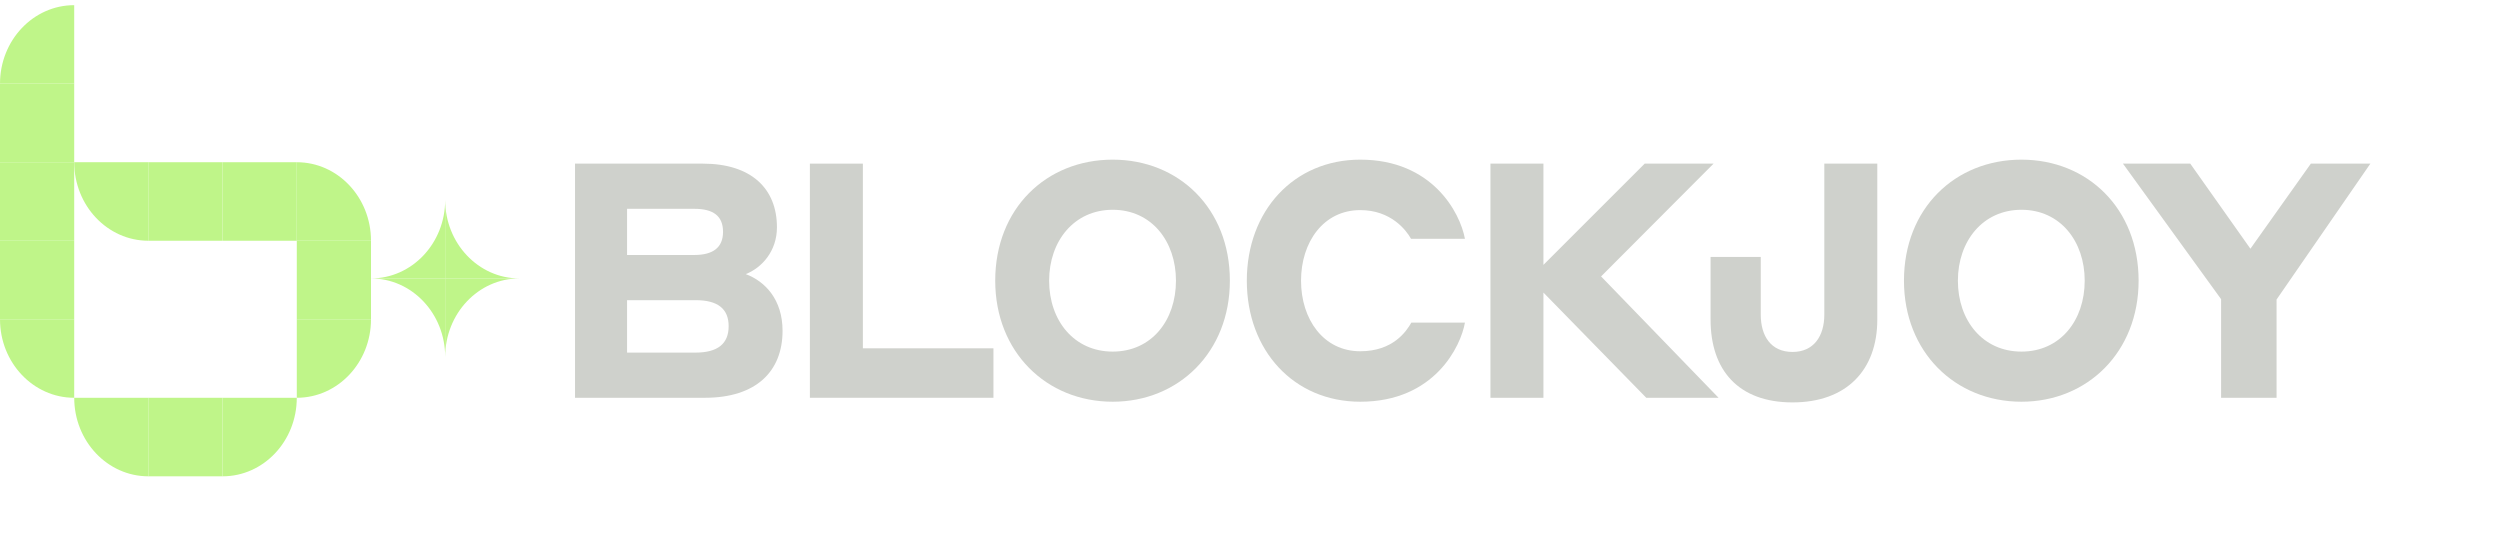
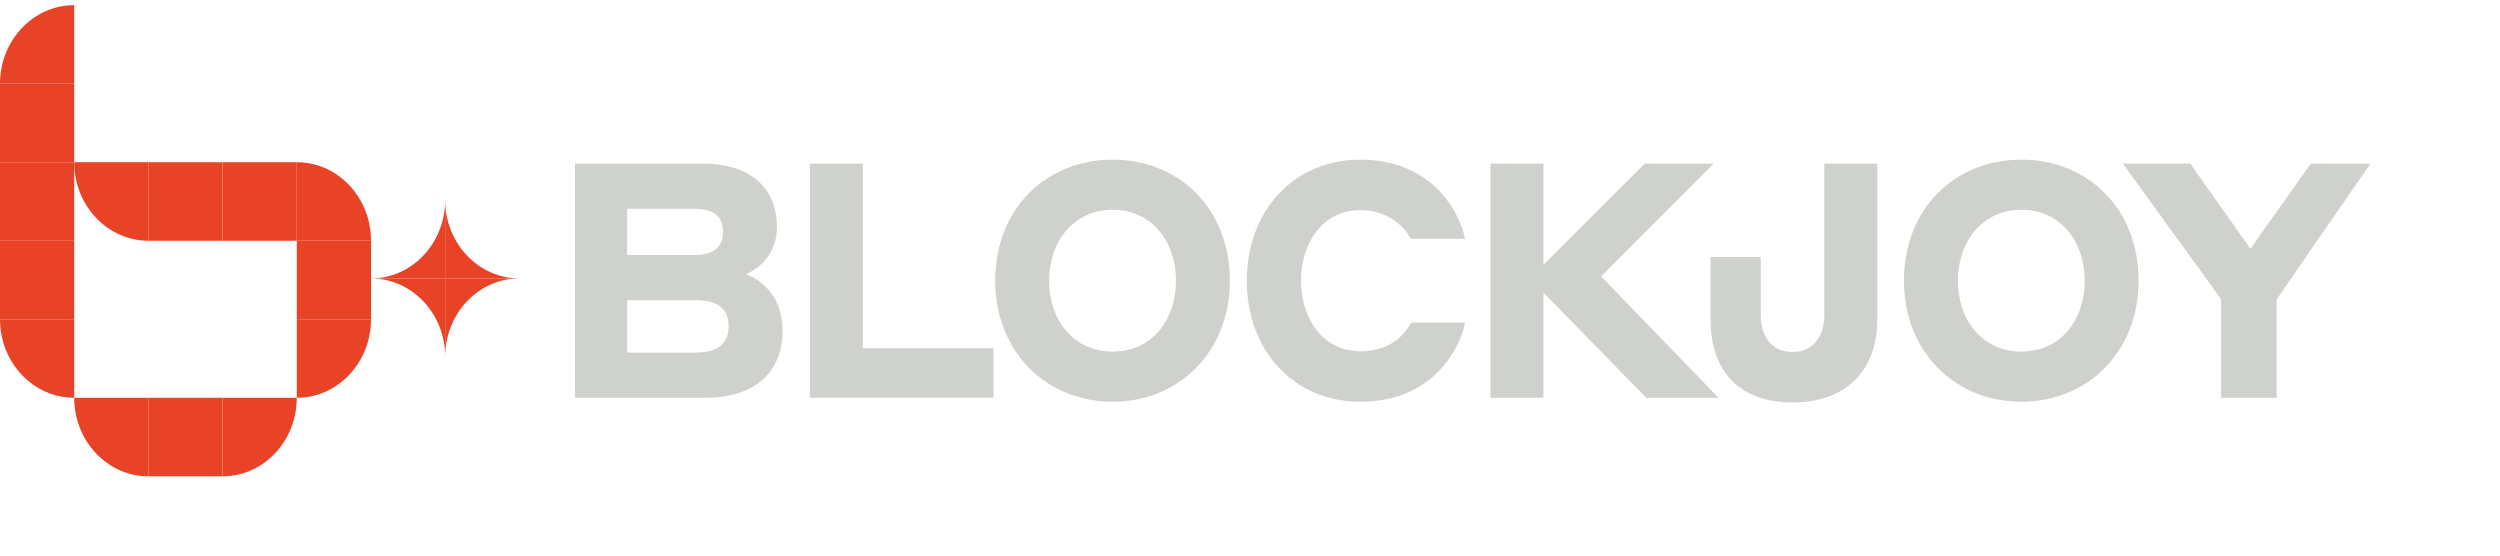
<svg xmlns="http://www.w3.org/2000/svg" width="135" height="30" viewBox="0 0 135 30" fill="none">
  <g>
-     <path d="M12.018 21.48V25.721H8.012V21.48H12.018Z" fill="#BFF589" />
-     <path d="M4.007 4.52V8.76H0L1.75132e-07 4.52H4.007Z" fill="#BFF589" />
-     <path d="M4.007 8.76V13H0V8.76H4.007Z" fill="#BFF589" />
-     <path d="M4.007 13V17.24H0V13H4.007Z" fill="#BFF589" />
-     <path d="M12.018 8.76V13H8.012V8.76H12.018Z" fill="#BFF589" />
-     <path d="M16.026 8.76V13H12.02V8.76H16.026Z" fill="#BFF589" />
-     <path d="M20.034 13V17.24H16.027V13H20.034Z" fill="#BFF589" />
-     <path d="M4.007 0.279V4.519H0C0 2.178 1.794 0.279 4.007 0.279Z" fill="#BFF589" />
-     <path d="M28.046 15.035C25.833 15.035 24.039 16.933 24.039 19.275V15.035H28.046Z" fill="#BFF589" />
-     <path d="M20.033 15.035C22.246 15.035 24.04 16.933 24.04 19.275V15.035H20.033Z" fill="#BFF589" />
-     <path d="M20.033 15.035C22.246 15.035 24.04 13.137 24.04 10.795V15.035H20.033Z" fill="#BFF589" />
-     <path d="M28.046 15.035C25.833 15.035 24.039 13.137 24.039 10.795V15.035H28.046Z" fill="#BFF589" />
-     <path d="M20.034 13H16.027V8.76C18.24 8.76 20.034 10.658 20.034 13Z" fill="#BFF589" />
-     <path d="M4.008 8.76H8.014V13C5.802 13 4.008 11.101 4.008 8.76Z" fill="#BFF589" />
-     <path d="M16.027 21.48V17.24H20.034C20.034 19.582 18.24 21.48 16.027 21.48Z" fill="#BFF589" />
-     <path d="M16.026 21.48H12.02V25.721C14.232 25.721 16.026 23.822 16.026 21.48Z" fill="#BFF589" />
-     <path d="M4.008 21.48H8.014V25.721C5.802 25.721 4.008 23.822 4.008 21.48Z" fill="#BFF589" />
-     <path d="M0 17.24H4.007V21.48C1.794 21.48 -9.67233e-08 19.582 0 17.24Z" fill="#BFF589" />
+     <path d="M12.018 21.48V25.721H8.012V21.48H12.018Z" fill="#e84326" />
+     <path d="M4.007 4.52V8.76H0L1.75132e-07 4.52H4.007Z" fill="#e84326" />
+     <path d="M4.007 8.76V13H0V8.76H4.007Z" fill="#e84326" />
+     <path d="M4.007 13V17.24H0V13H4.007Z" fill="#e84326" />
+     <path d="M12.018 8.76V13H8.012V8.76H12.018Z" fill="#e84326" />
+     <path d="M16.026 8.76V13H12.02V8.76H16.026Z" fill="#e84326" />
+     <path d="M20.034 13V17.24H16.027V13H20.034Z" fill="#e84326" />
+     <path d="M4.007 0.279V4.519H0C0 2.178 1.794 0.279 4.007 0.279Z" fill="#e84326" />
+     <path d="M28.046 15.035C25.833 15.035 24.039 16.933 24.039 19.275V15.035H28.046Z" fill="#e84326" />
+     <path d="M20.033 15.035C22.246 15.035 24.04 16.933 24.04 19.275V15.035H20.033Z" fill="#e84326" />
+     <path d="M20.033 15.035C22.246 15.035 24.04 13.137 24.04 10.795V15.035H20.033Z" fill="#e84326" />
+     <path d="M28.046 15.035C25.833 15.035 24.039 13.137 24.039 10.795V15.035H28.046Z" fill="#e84326" />
+     <path d="M20.034 13H16.027V8.76C18.24 8.76 20.034 10.658 20.034 13Z" fill="#e84326" />
+     <path d="M4.008 8.76H8.014V13C5.802 13 4.008 11.101 4.008 8.76Z" fill="#e84326" />
+     <path d="M16.027 21.48V17.24H20.034C20.034 19.582 18.24 21.48 16.027 21.48Z" fill="#e84326" />
+     <path d="M16.026 21.48H12.02V25.721C14.232 25.721 16.026 23.822 16.026 21.48Z" fill="#e84326" />
+     <path d="M4.008 21.48H8.014V25.721C5.802 25.721 4.008 23.822 4.008 21.48Z" fill="#e84326" />
+     <path d="M0 17.24H4.007V21.48C1.794 21.48 -9.67233e-08 19.582 0 17.24Z" fill="#e84326" />
    <path d="M31.051 21.48H38.068C40.828 21.48 42.258 20.055 42.258 17.865C42.258 16.173 41.316 15.194 40.272 14.802C41.13 14.463 41.955 13.573 41.955 12.273C41.955 10.189 40.575 8.836 37.95 8.836H31.051V21.48ZM37.496 11.276C38.505 11.276 39.044 11.65 39.044 12.522C39.044 13.377 38.489 13.769 37.496 13.769H33.861V11.276H37.496ZM37.563 16.209C38.758 16.209 39.347 16.672 39.347 17.616C39.347 18.56 38.758 19.04 37.563 19.04H33.861V16.209H37.563Z" fill="#CFD1CC" />
    <path d="M53.646 18.809H46.595V8.836H43.734V21.48H53.646V18.809Z" fill="#CFD1CC" />
    <path d="M60.086 21.693C63.654 21.693 66.413 19.004 66.413 15.157C66.413 11.257 63.654 8.621 60.086 8.621C56.502 8.621 53.742 11.257 53.742 15.157C53.742 19.004 56.502 21.693 60.086 21.693ZM60.086 18.986C58 18.986 56.653 17.312 56.653 15.157C56.653 13.02 58 11.328 60.086 11.328C62.19 11.328 63.502 13.038 63.502 15.157C63.502 17.294 62.19 18.986 60.086 18.986Z" fill="#CFD1CC" />
    <path d="M73.453 21.693C77.475 21.693 78.889 18.683 79.107 17.419H76.213C75.944 17.899 75.22 18.968 73.453 18.968C71.468 18.968 70.256 17.241 70.256 15.157C70.256 13.073 71.468 11.346 73.453 11.346C75.103 11.346 75.927 12.414 76.196 12.895H79.107C78.838 11.453 77.324 8.621 73.453 8.621C69.869 8.621 67.328 11.382 67.328 15.157C67.328 18.932 69.869 21.693 73.453 21.693Z" fill="#CFD1CC" />
    <path d="M88.898 21.48H92.802L86.458 14.927L92.533 8.836H88.814L83.345 14.303V8.836H80.484V21.48H83.345V15.799L88.898 21.48Z" fill="#CFD1CC" />
    <path d="M101.374 8.836H98.513V16.992C98.513 18.15 97.941 19.005 96.797 19.005C95.635 19.005 95.081 18.15 95.081 16.992V13.876H92.371V17.259C92.371 19.984 93.869 21.73 96.797 21.73C99.708 21.73 101.374 19.984 101.374 17.259V8.836Z" fill="#CFD1CC" />
    <path d="M109.158 21.693C112.726 21.693 115.485 19.004 115.485 15.157C115.485 11.257 112.726 8.621 109.158 8.621C105.574 8.621 102.814 11.257 102.814 15.157C102.814 19.004 105.574 21.693 109.158 21.693ZM109.158 18.986C107.072 18.986 105.726 17.312 105.726 15.157C105.726 13.02 107.072 11.328 109.158 11.328C111.262 11.328 112.574 13.038 112.574 15.157C112.574 17.294 111.262 18.986 109.158 18.986Z" fill="#CFD1CC" />
    <path d="M122.935 16.173L128 8.836H124.786L121.522 13.431L118.274 8.836H114.639L119.939 16.155V21.48H122.935V16.173Z" fill="#CFD1CC" />
  </g>
</svg>
